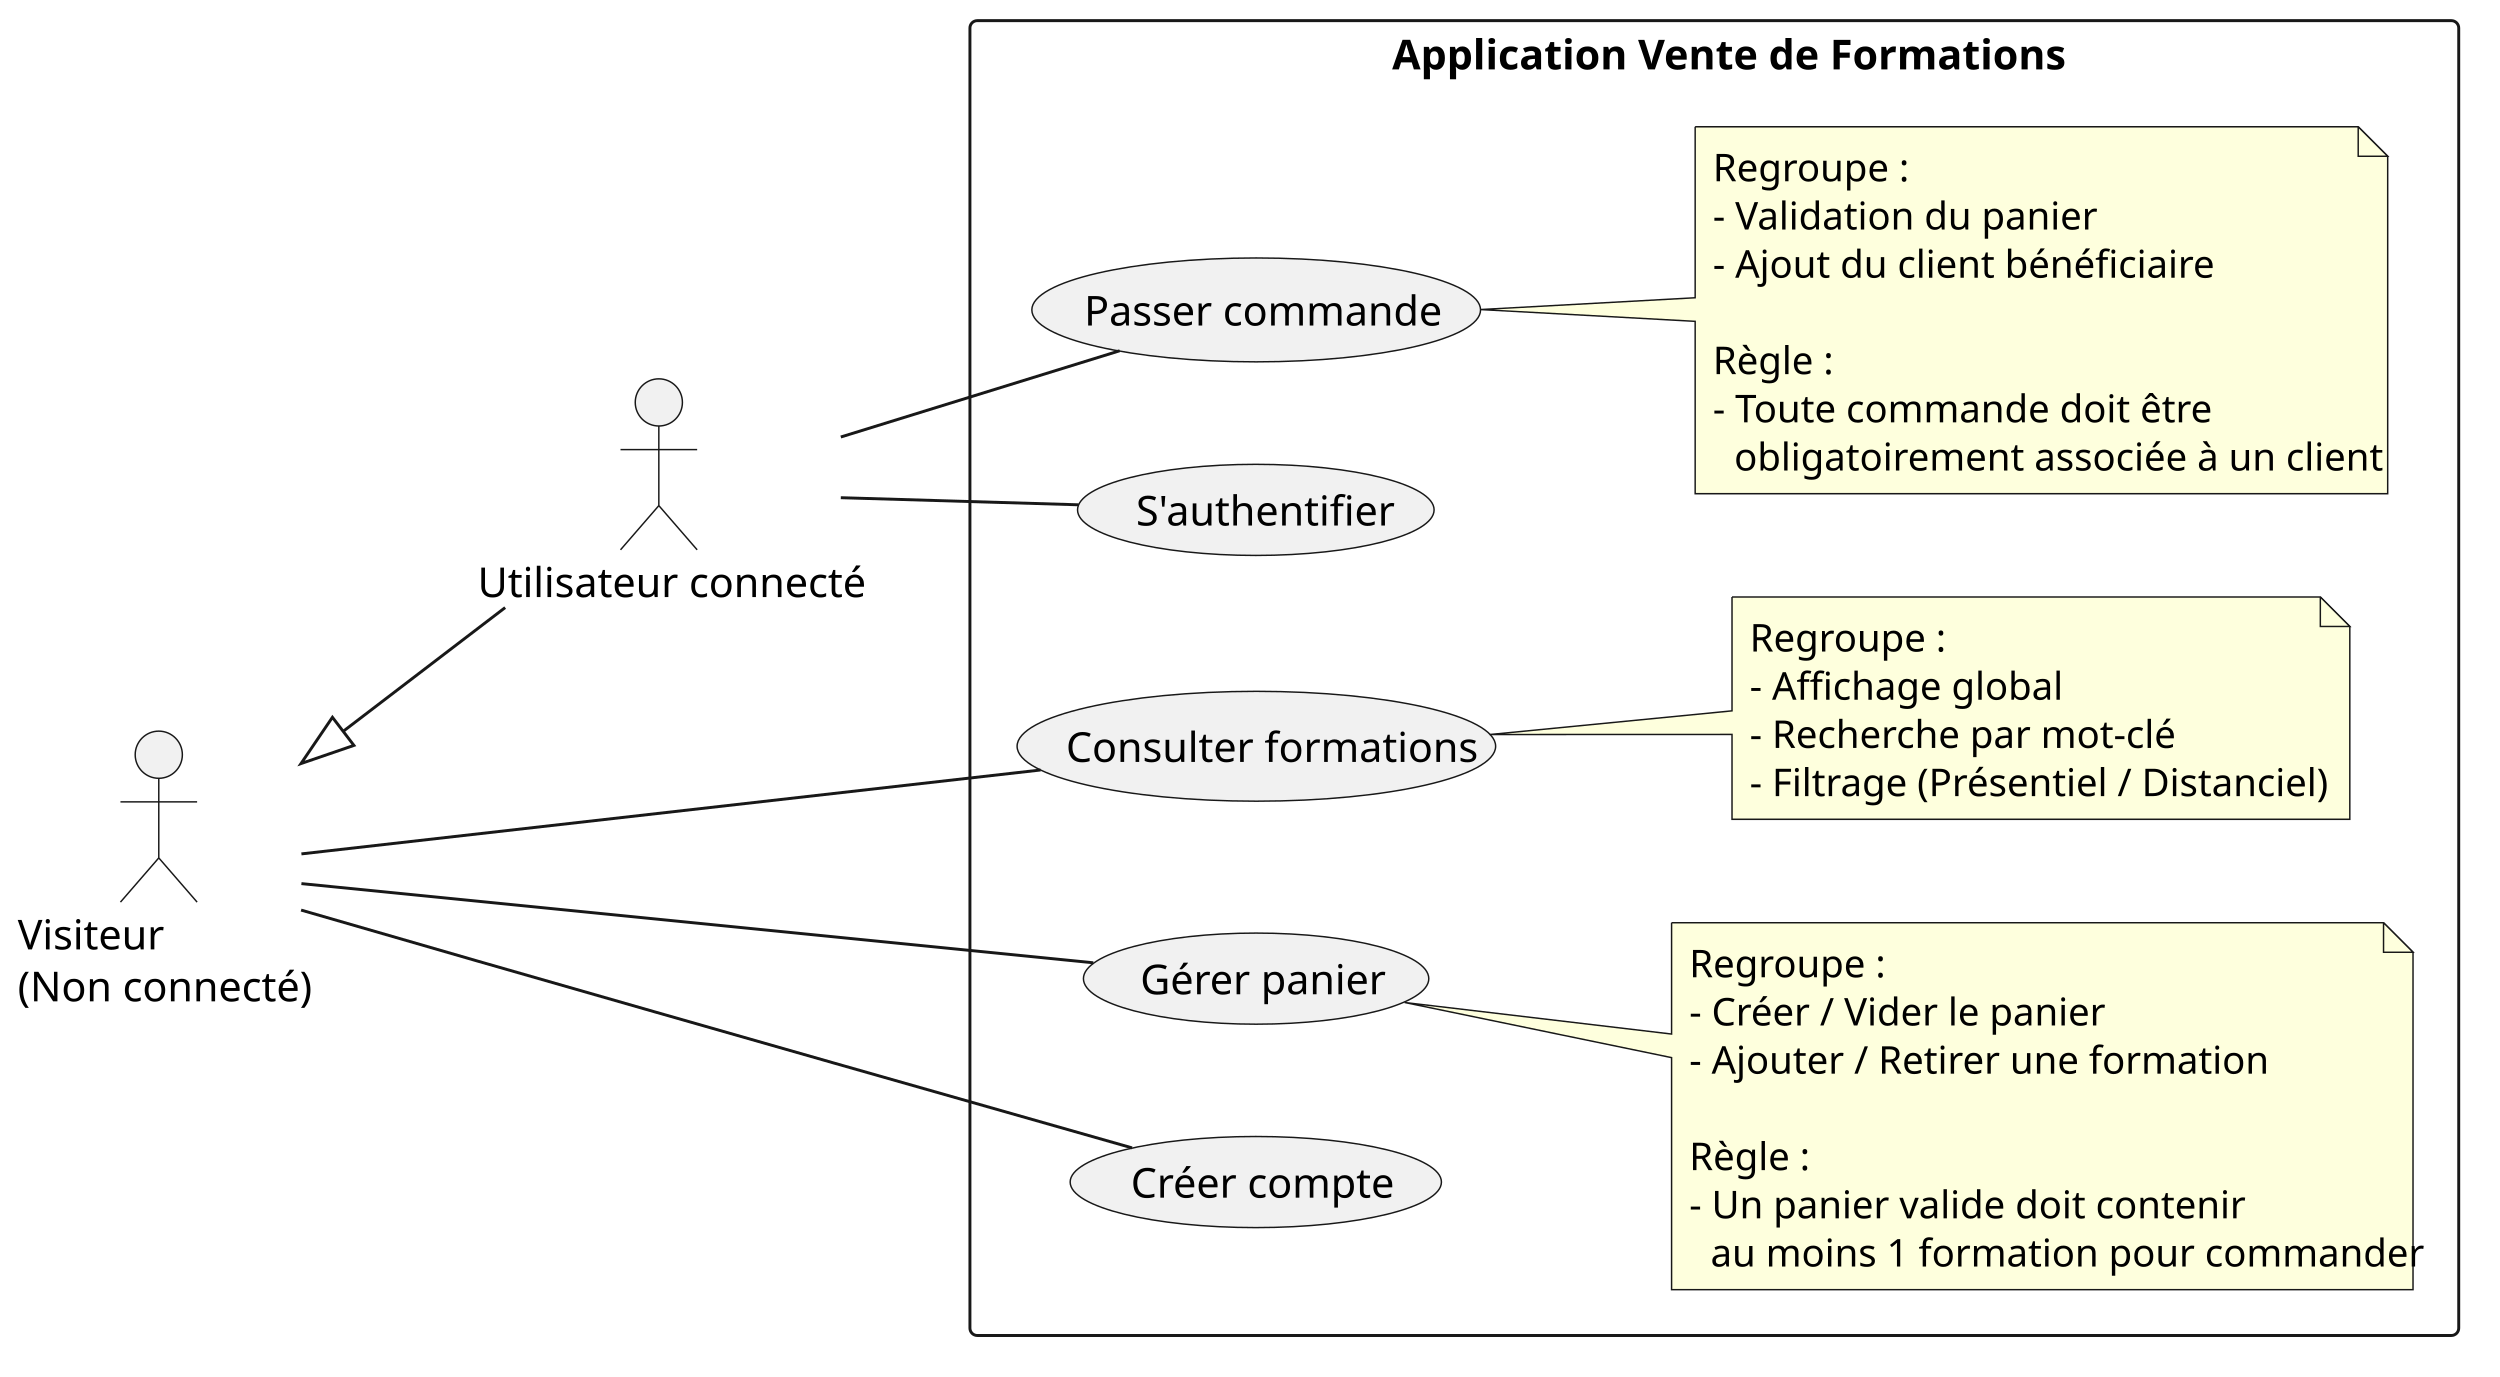
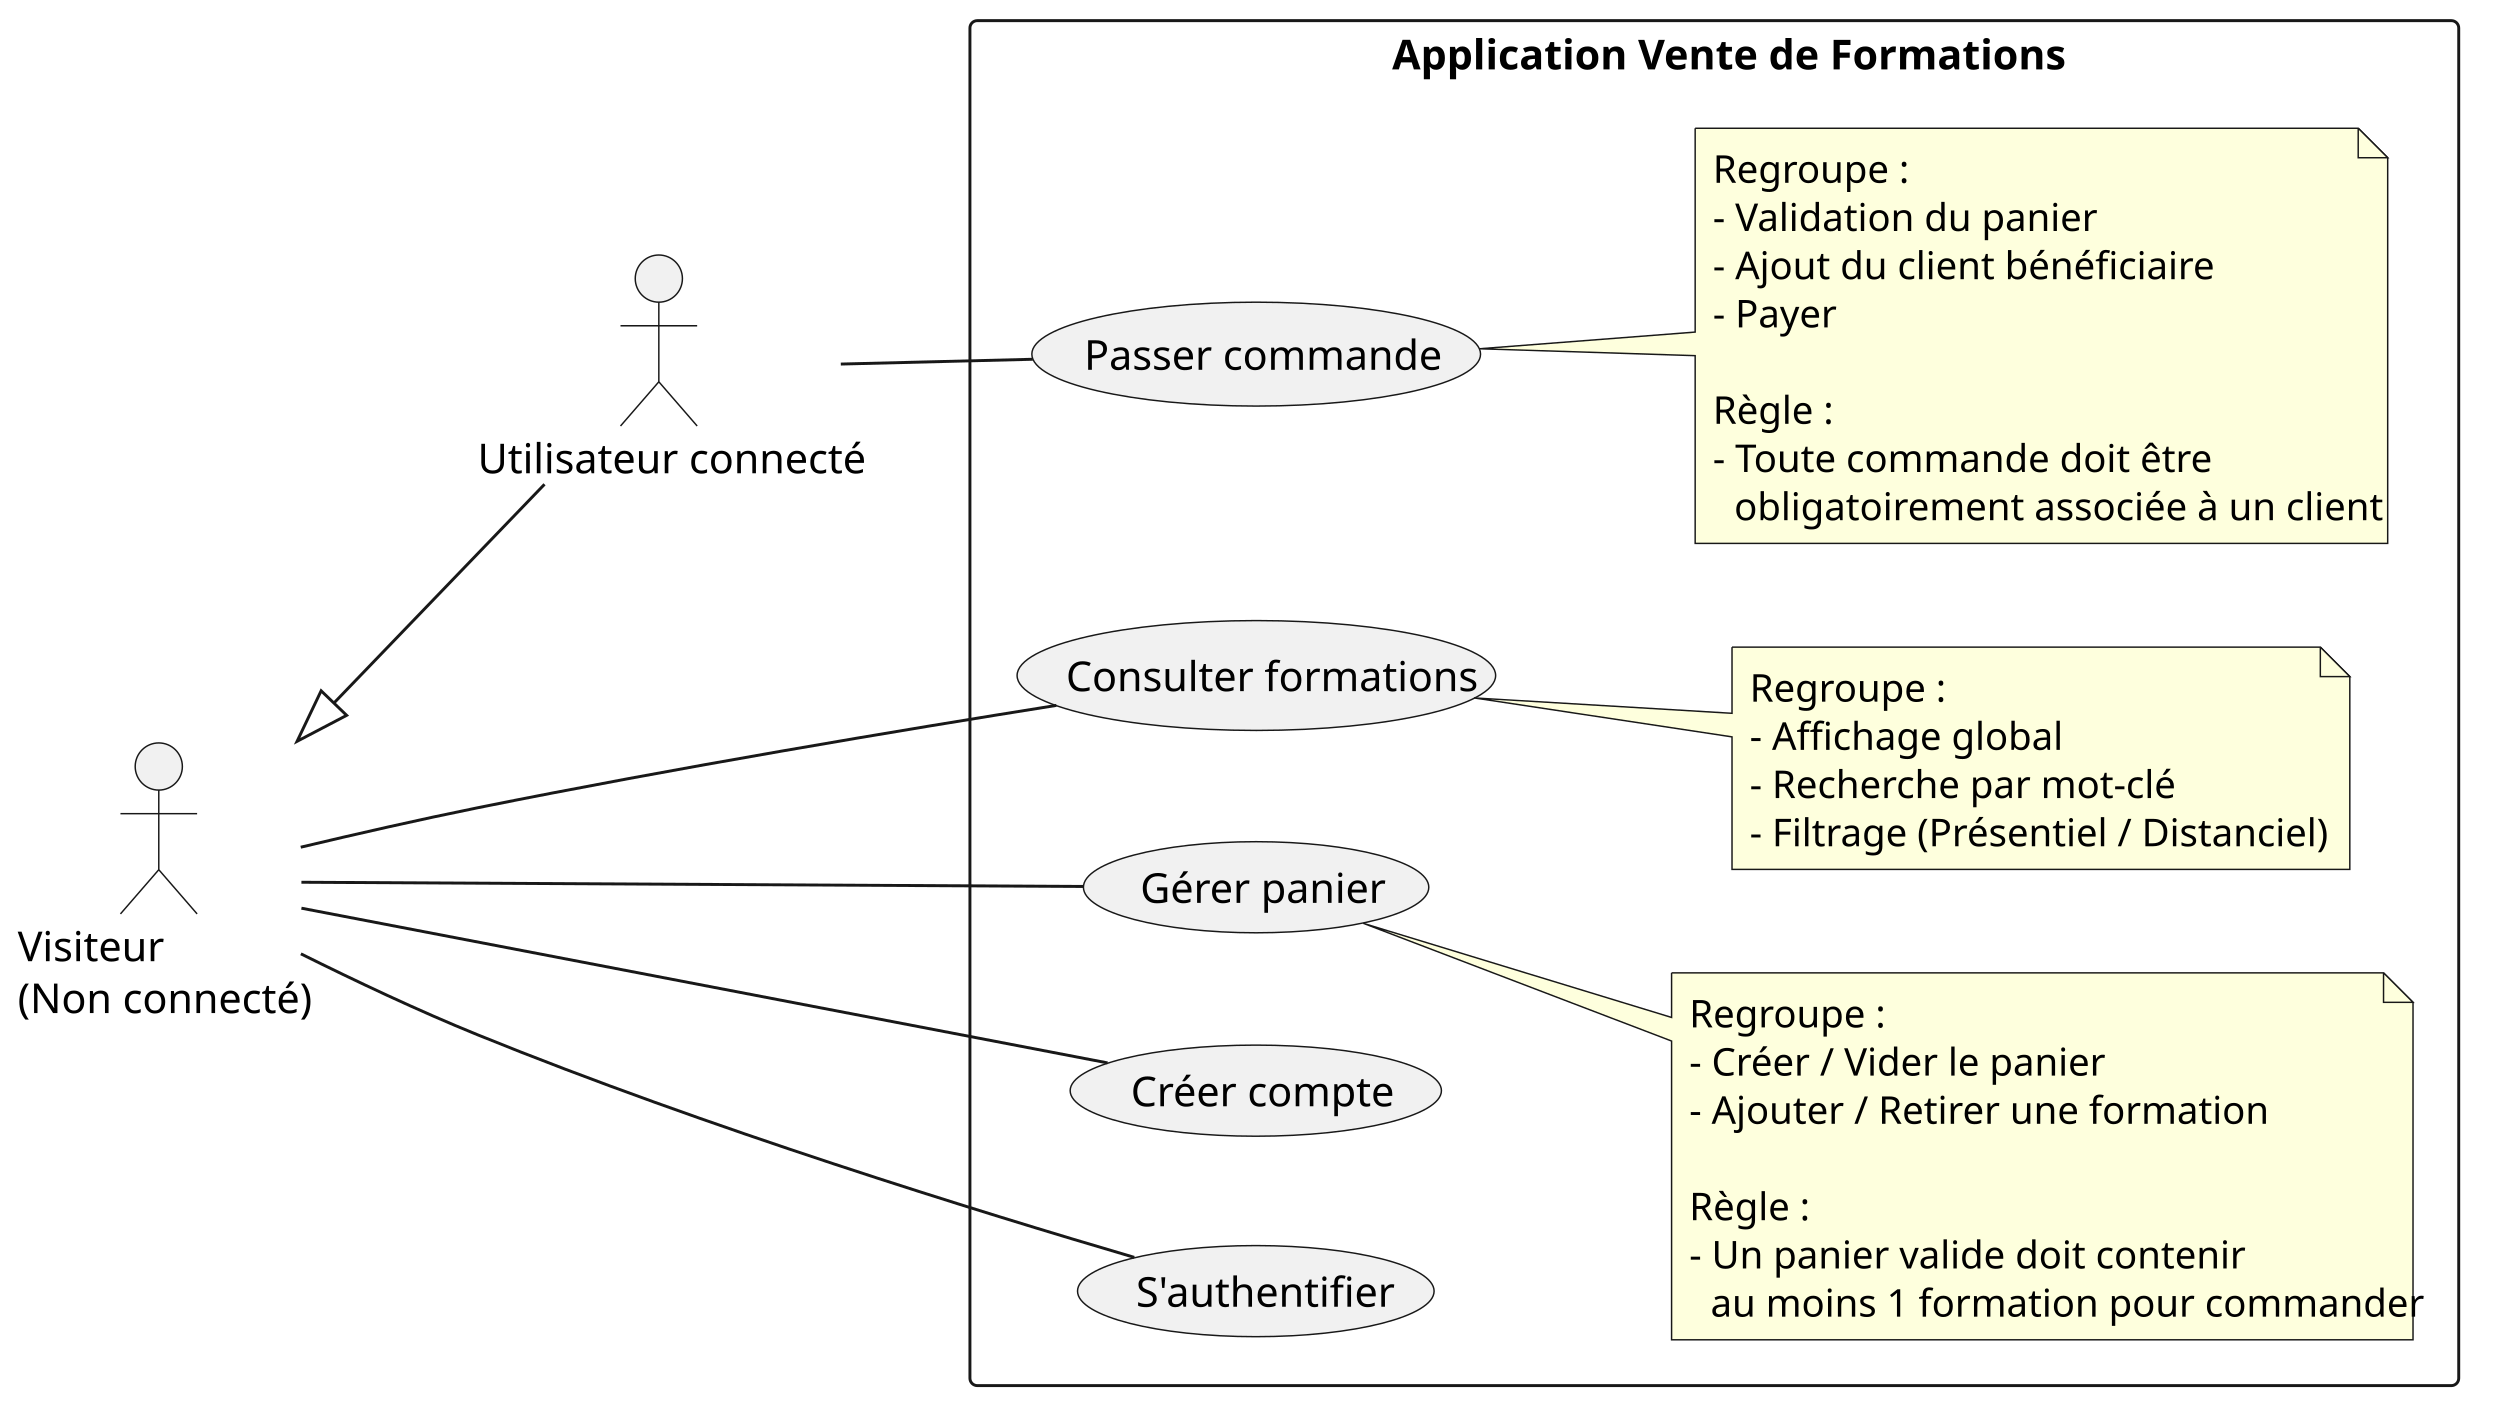
- <svg xmlns="http://www.w3.org/2000/svg" version="1.1" data-diagram-type="DESCRIPTION" style="width:848px;height:467px;background:#FFFFFF;" width="848px" height="467px" viewBox="0 0 848 467" zoomAndPan="magnify" preserveAspectRatio="none" contentStyleType="text/css">
+ <svg xmlns="http://www.w3.org/2000/svg" version="1.1" data-diagram-type="DESCRIPTION" style="width:848px;height:484px;background:#FFFFFF;" width="848px" height="484px" viewBox="0 0 848 484" zoomAndPan="magnify" preserveAspectRatio="none" contentStyleType="text/css">
  <defs />
  <g font-family="sans-serif" lengthAdjust="spacing">
    <g class="cluster" data-qualified-name="Application Vente de Formations" id="ent0004" data-source-line="11">
-       <rect x="329" y="7" width="505" height="446" fill="none" style="stroke:#181818;stroke-width:1;" rx="2.5" ry="2.5" />
-       <text x="472.21" y="23.533" fill="#000" font-size="14" textLength="218.579" font-weight="700">Application Vente de Formations</text>
+       <rect x="329" y="7" width="505" height="463" fill="none" style="stroke:#181818;stroke-width:1;" rx="2.5" ry="2.5" />
+       <text x="472.21" y="23.533" fill="#000" font-size="14" textLength="218.579" font-weight="700">Application
+                 Vente de Formations
+             </text>
    </g>
    <g class="entity" data-qualified-name="Application Vente de Formations.UC_Liste" id="ent0005" data-source-line="13">
-       <ellipse cx="426.16" cy="253.132" rx="81.16" ry="18.632" fill="#F1F1F1" style="stroke:#181818;stroke-width:0.5;" />
-       <text x="361.577" y="258.437" fill="#000" font-size="14" textLength="129.165">Consulter formations</text>
+       <ellipse cx="426.16" cy="229.132" rx="81.16" ry="18.632" fill="#F1F1F1" style="stroke:#181818;stroke-width:0.5;" />
+       <text x="361.577" y="234.437" fill="#000" font-size="14" textLength="129.165">Consulter formations</text>
    </g>
    <g class="entity" data-qualified-name="Application Vente de Formations.GMN6" id="ent0007" data-source-line="15">
-       <path d="M587.5,202.5 L587.5,241.12 L505.29,249.15 L587.5,249.12 L587.5,277.906 A0,0 0 0 0 587.5,277.906 L797.057,277.906 A0,0 0 0 0 797.057,277.906 L797.057,212.5 L787.057,202.5 L587.5,202.5 A0,0 0 0 0 587.5,202.5" style="stroke:#181818;stroke-width:0.5;" fill="#FEFFDD" />
-       <path d="M787.057,202.5 L787.057,212.5 L797.057,212.5 L787.057,202.5" style="stroke:#181818;stroke-width:0.5;" fill="#FEFFDD" />
-       <text x="593.5" y="220.995" fill="#000" font-size="13" textLength="64.321">Regroupe :</text>
-       <text x="593.5" y="237.347" fill="#000" font-size="13" textLength="100.452">- Affichage global</text>
-       <text x="593.5" y="253.698" fill="#000" font-size="13" textLength="139.439">- Recherche par mot-clé</text>
-       <text x="593.5" y="270.05" fill="#000" font-size="13" textLength="188.557">- Filtrage (Présentiel / Distanciel)</text>
+       <path d="M587.5,219.5 L587.5,241.95 L499.98,236.73 L587.5,249.95 L587.5,294.906 A0,0 0 0 0 587.5,294.906 L797.057,294.906 A0,0 0 0 0 797.057,294.906 L797.057,229.5 L787.057,219.5 L587.5,219.5 A0,0 0 0 0 587.5,219.5" style="stroke:#181818;stroke-width:0.5;" fill="#FEFFDD" />
+       <path d="M787.057,219.5 L787.057,229.5 L797.057,229.5 L787.057,219.5" style="stroke:#181818;stroke-width:0.5;" fill="#FEFFDD" />
+       <text x="593.5" y="237.995" fill="#000" font-size="13" textLength="64.321">Regroupe :</text>
+       <text x="593.5" y="254.347" fill="#000" font-size="13" textLength="100.452">- Affichage global</text>
+       <text x="593.5" y="270.698" fill="#000" font-size="13" textLength="139.439">- Recherche par mot-clé</text>
+       <text x="593.5" y="287.05" fill="#000" font-size="13" textLength="188.557">- Filtrage (Présentiel /
+                 Distanciel)
+             </text>
    </g>
    <g class="entity" data-qualified-name="Application Vente de Formations.UC_Panier" id="ent0009" data-source-line="21">
-       <ellipse cx="426.073" cy="331.952" rx="58.573" ry="15.452" fill="#F1F1F1" style="stroke:#181818;stroke-width:0.5;" />
-       <text x="386.777" y="337.256" fill="#000" font-size="14" textLength="78.593">Gérer panier</text>
+       <ellipse cx="426.073" cy="300.952" rx="58.573" ry="15.452" fill="#F1F1F1" style="stroke:#181818;stroke-width:0.5;" />
+       <text x="386.777" y="306.256" fill="#000" font-size="14" textLength="78.593">Gérer panier</text>
    </g>
    <g class="entity" data-qualified-name="Application Vente de Formations.GMN10" id="ent0011" data-source-line="23">
-       <path d="M567,313 L567,350.75 L476.44,340.04 L567,358.75 L567,437.461 A0,0 0 0 0 567,437.461 L818.496,437.461 A0,0 0 0 0 818.496,437.461 L818.496,323 L808.496,313 L567,313 A0,0 0 0 0 567,313" style="stroke:#181818;stroke-width:0.5;" fill="#FEFFDD" />
-       <path d="M808.496,313 L808.496,323 L818.496,323 L808.496,313" style="stroke:#181818;stroke-width:0.5;" fill="#FEFFDD" />
-       <text x="573" y="331.495" fill="#000" font-size="13" textLength="64.321">Regroupe :</text>
-       <text x="573" y="347.847" fill="#000" font-size="13" textLength="135.11">- Créer / Vider le panier</text>
-       <text x="573" y="364.198" fill="#000" font-size="13" textLength="182.076">- Ajouter / Retirer une formation</text>
-       <text x="573" y="380.55" fill="#000" font-size="13"> </text>
-       <text x="573" y="396.901" fill="#000" font-size="13" textLength="41.19">Règle :</text>
-       <text x="573" y="413.253" fill="#000" font-size="13" textLength="176.319">- Un panier valide doit contenir</text>
-       <text x="580.224" y="429.604" fill="#000" font-size="13" textLength="223.272">au moins 1 formation pour commander</text>
+       <path d="M567,330 L567,345.12 L462.4,313.18 L567,353.12 L567,454.461 A0,0 0 0 0 567,454.461 L818.496,454.461 A0,0 0 0 0 818.496,454.461 L818.496,340 L808.496,330 L567,330 A0,0 0 0 0 567,330" style="stroke:#181818;stroke-width:0.5;" fill="#FEFFDD" />
+       <path d="M808.496,330 L808.496,340 L818.496,340 L808.496,330" style="stroke:#181818;stroke-width:0.5;" fill="#FEFFDD" />
+       <text x="573" y="348.495" fill="#000" font-size="13" textLength="64.321">Regroupe :</text>
+       <text x="573" y="364.847" fill="#000" font-size="13" textLength="135.11">- Créer / Vider le panier</text>
+       <text x="573" y="381.198" fill="#000" font-size="13" textLength="182.076">- Ajouter / Retirer une
+                 formation
+             </text>
+       <text x="573" y="397.55" fill="#000" font-size="13"> </text>
+       <text x="573" y="413.901" fill="#000" font-size="13" textLength="41.19">Règle :</text>
+       <text x="573" y="430.253" fill="#000" font-size="13" textLength="176.319">- Un panier valide doit contenir
+             </text>
+       <text x="580.224" y="446.604" fill="#000" font-size="13" textLength="223.272">au moins 1 formation pour
+                 commander
+             </text>
    </g>
    <g class="entity" data-qualified-name="Application Vente de Formations.UC_Creer" id="ent0013" data-source-line="32">
-       <ellipse cx="425.967" cy="400.952" rx="62.967" ry="15.452" fill="#F1F1F1" style="stroke:#181818;stroke-width:0.5;" />
-       <text x="383.564" y="406.256" fill="#000" font-size="14" textLength="84.807">Créer compte</text>
+       <ellipse cx="425.967" cy="369.952" rx="62.967" ry="15.452" fill="#F1F1F1" style="stroke:#181818;stroke-width:0.5;" />
+       <text x="383.564" y="375.256" fill="#000" font-size="14" textLength="84.807">Créer compte</text>
    </g>
    <g class="entity" data-qualified-name="Application Vente de Formations.UC_Authentification" id="ent0014" data-source-line="33">
-       <ellipse cx="425.973" cy="172.952" rx="60.473" ry="15.452" fill="#F1F1F1" style="stroke:#181818;stroke-width:0.5;" />
-       <text x="385.333" y="178.256" fill="#000" font-size="14" textLength="81.279">S'authentifier</text>
+       <ellipse cx="425.973" cy="437.952" rx="60.473" ry="15.452" fill="#F1F1F1" style="stroke:#181818;stroke-width:0.5;" />
+       <text x="385.333" y="443.256" fill="#000" font-size="14" textLength="81.279">S'authentifier</text>
    </g>
    <g class="entity" data-qualified-name="Application Vente de Formations.UC_Commande" id="ent0015" data-source-line="35">
-       <ellipse cx="426.101" cy="105.12" rx="76.101" ry="17.62" fill="#F1F1F1" style="stroke:#181818;stroke-width:0.5;" />
-       <text x="367.743" y="110.425" fill="#000" font-size="14" textLength="116.717">Passer commande</text>
+       <ellipse cx="426.101" cy="120.12" rx="76.101" ry="17.62" fill="#F1F1F1" style="stroke:#181818;stroke-width:0.5;" />
+       <text x="367.743" y="125.425" fill="#000" font-size="14" textLength="116.717">Passer commande</text>
    </g>
    <g class="entity" data-qualified-name="Application Vente de Formations.GMN16" id="ent0017" data-source-line="37">
-       <path d="M575,43 L575,101 L502.09,105 L575,109 L575,167.461 A0,0 0 0 0 575,167.461 L809.903,167.461 A0,0 0 0 0 809.903,167.461 L809.903,53 L799.903,43 L575,43 A0,0 0 0 0 575,43" style="stroke:#181818;stroke-width:0.5;" fill="#FEFFDD" />
-       <path d="M799.903,43 L799.903,53 L809.903,53 L799.903,43" style="stroke:#181818;stroke-width:0.5;" fill="#FEFFDD" />
-       <text x="581" y="61.495" fill="#000" font-size="13" textLength="64.321">Regroupe :</text>
-       <text x="581" y="77.847" fill="#000" font-size="13" textLength="122.859">- Validation du panier</text>
-       <text x="581" y="94.198" fill="#000" font-size="13" textLength="159.701">- Ajout du client bénéficiaire</text>
-       <text x="581" y="110.55" fill="#000" font-size="13"> </text>
-       <text x="581" y="126.901" fill="#000" font-size="13" textLength="41.19">Règle :</text>
-       <text x="581" y="143.253" fill="#000" font-size="13" textLength="159.688">- Toute commande doit être</text>
-       <text x="588.224" y="159.604" fill="#000" font-size="13" textLength="206.68">obligatoirement associée à un client</text>
+       <path d="M575,43.5 L575,112.64 L501.73,118.3 L575,120.64 L575,184.313 A0,0 0 0 0 575,184.313 L809.903,184.313 A0,0 0 0 0 809.903,184.313 L809.903,53.5 L799.903,43.5 L575,43.5 A0,0 0 0 0 575,43.5" style="stroke:#181818;stroke-width:0.5;" fill="#FEFFDD" />
+       <path d="M799.903,43.5 L799.903,53.5 L809.903,53.5 L799.903,43.5" style="stroke:#181818;stroke-width:0.5;" fill="#FEFFDD" />
+       <text x="581" y="61.995" fill="#000" font-size="13" textLength="64.321">Regroupe :</text>
+       <text x="581" y="78.347" fill="#000" font-size="13" textLength="122.859">- Validation du panier</text>
+       <text x="581" y="94.698" fill="#000" font-size="13" textLength="159.701">- Ajout du client bénéficiaire
+             </text>
+       <text x="581" y="111.05" fill="#000" font-size="13" textLength="41.901">- Payer</text>
+       <text x="581" y="127.401" fill="#000" font-size="13"> </text>
+       <text x="581" y="143.753" fill="#000" font-size="13" textLength="41.19">Règle :</text>
+       <text x="581" y="160.104" fill="#000" font-size="13" textLength="159.688">- Toute commande doit être</text>
+       <text x="588.224" y="176.456" fill="#000" font-size="13" textLength="206.68">obligatoirement associée à un
+                 client
+             </text>
    </g>
    <g class="entity" data-qualified-name="visiteur" id="ent0001" data-source-line="4">
-       <ellipse cx="53.858" cy="256" rx="8" ry="8" fill="#F1F1F1" style="stroke:#181818;stroke-width:0.5;" />
-       <path d="M53.858,264 L53.858,291 M40.858,272 L66.858,272 M53.858,291 L40.858,306 M53.858,291 L66.858,306" style="stroke:#181818;stroke-width:0.5;" fill="none" />
-       <text x="6" y="322.033" fill="#000" font-size="14" textLength="46.683">Visiteur</text>
-       <text x="6" y="339.643" fill="#000" font-size="14" textLength="95.717">(Non connecté)</text>
+       <ellipse cx="53.858" cy="260" rx="8" ry="8" fill="#F1F1F1" style="stroke:#181818;stroke-width:0.5;" />
+       <path d="M53.858,268 L53.858,295 M40.858,276 L66.858,276 M53.858,295 L40.858,310 M53.858,295 L66.858,310" style="stroke:#181818;stroke-width:0.5;" fill="none" />
+       <text x="6" y="326.033" fill="#000" font-size="14" textLength="46.683">Visiteur</text>
+       <text x="6" y="343.643" fill="#000" font-size="14" textLength="95.717">(Non connecté)</text>
    </g>
    <g class="entity" data-qualified-name="utilisateur" id="ent0002" data-source-line="5">
-       <ellipse cx="223.476" cy="136.5" rx="8" ry="8" fill="#F1F1F1" style="stroke:#181818;stroke-width:0.5;" />
-       <path d="M223.476,144.5 L223.476,171.5 M210.476,152.5 L236.476,152.5 M223.476,171.5 L210.476,186.5 M223.476,171.5 L236.476,186.5" style="stroke:#181818;stroke-width:0.5;" fill="none" />
-       <text x="162" y="202.533" fill="#000" font-size="14" textLength="122.951">Utilisateur connecté</text>
+       <ellipse cx="223.476" cy="94.5" rx="8" ry="8" fill="#F1F1F1" style="stroke:#181818;stroke-width:0.5;" />
+       <path d="M223.476,102.5 L223.476,129.5 M210.476,110.5 L236.476,110.5 M223.476,129.5 L210.476,144.5 M223.476,129.5 L236.476,144.5" style="stroke:#181818;stroke-width:0.5;" fill="none" />
+       <text x="162" y="160.533" fill="#000" font-size="14" textLength="122.951">Utilisateur connecté</text>
    </g>
    <g class="link" data-entity-1="ent0001" data-entity-2="ent0002" id="lnk3" data-source-line="8" data-link-type="extension">
-       <path d="M116.402,248.071 C137.982,231.581 149.3,222.94 171.35,206.09" style="stroke:#181818;stroke-width:1;" fill="none" id="visiteur-backto-utilisateur" />
-       <polygon points="102.1,259,120.045,252.839,112.759,243.304,102.1,259" fill="none" style="stroke:#181818;stroke-width:1;stroke-linejoin:miter;stroke-miterlimit:10;" />
+       <path d="M113.254,238.483 C139.604,211.113 159.83,190.11 184.7,164.27" style="stroke:#181818;stroke-width:1;" fill="none" id="visiteur-backto-utilisateur" />
+       <polygon points="100.77,251.45,117.576,242.644,108.932,234.321,100.77,251.45" fill="none" style="stroke:#181818;stroke-width:1;stroke-linejoin:miter;stroke-miterlimit:10;" />
    </g>
-     <g class="link" data-entity-1="ent0001" data-entity-2="ent0005" id="lnk19" data-source-line="49" data-link-type="association">
-       <path d="M102.24,289.64 C165.65,282.44 278.89,269.59 352.96,261.18" style="stroke:#181818;stroke-width:1;" fill="none" id="visiteur-UC_Liste" />
+     <g class="link" data-entity-1="ent0001" data-entity-2="ent0005" id="lnk19" data-source-line="50" data-link-type="association">
+       <path d="M102.01,287.37 C120.63,282.94 142.27,277.99 162,274 C228.52,260.55 305.03,247.76 358.32,239.27" style="stroke:#181818;stroke-width:1;" fill="none" id="visiteur-UC_Liste" />
    </g>
-     <g class="link" data-entity-1="ent0001" data-entity-2="ent0009" id="lnk20" data-source-line="50" data-link-type="association">
-       <path d="M102.24,299.72 C171.01,306.6 298.37,319.34 370.85,326.58" style="stroke:#181818;stroke-width:1;" fill="none" id="visiteur-UC_Panier" />
+     <g class="link" data-entity-1="ent0001" data-entity-2="ent0009" id="lnk20" data-source-line="51" data-link-type="association">
+       <path d="M102.24,299.26 C169.94,299.62 294.42,300.29 367.42,300.69" style="stroke:#181818;stroke-width:1;" fill="none" id="visiteur-UC_Panier" />
    </g>
-     <g class="link" data-entity-1="ent0001" data-entity-2="ent0013" id="lnk21" data-source-line="51" data-link-type="association">
-       <path d="M102.13,308.7 C120.77,314.11 142.39,320.36 162,326 C240.49,348.56 332.23,374.66 383.99,389.36" style="stroke:#181818;stroke-width:1;" fill="none" id="visiteur-UC_Creer" />
+     <g class="link" data-entity-1="ent0001" data-entity-2="ent0013" id="lnk21" data-source-line="52" data-link-type="association">
+       <path d="M102.24,308.06 C172.57,321.56 304.18,346.82 375.69,360.54" style="stroke:#181818;stroke-width:1;" fill="none" id="visiteur-UC_Creer" />
    </g>
-     <g class="link" data-entity-1="ent0002" data-entity-2="ent0014" id="lnk22" data-source-line="53" data-link-type="association">
-       <path d="M285.2,168.82 C310.79,169.58 340.47,170.47 365.88,171.23" style="stroke:#181818;stroke-width:1;" fill="none" id="utilisateur-UC_Authentification" />
+     <g class="link" data-entity-1="ent0001" data-entity-2="ent0014" id="lnk22" data-source-line="53" data-link-type="association">
+       <path d="M102.06,323.54 C120.5,332.72 142,342.88 162,351 C239.3,382.41 332.63,411.2 384.75,426.5" style="stroke:#181818;stroke-width:1;" fill="none" id="visiteur-UC_Authentification" />
    </g>
-     <g class="link" data-entity-1="ent0002" data-entity-2="ent0015" id="lnk23" data-source-line="54" data-link-type="association">
-       <path d="M285.2,148.23 C315.63,138.82 351.85,127.62 379.79,118.98" style="stroke:#181818;stroke-width:1;" fill="none" id="utilisateur-UC_Commande" />
+     <g class="link" data-entity-1="ent0002" data-entity-2="ent0015" id="lnk23" data-source-line="55" data-link-type="association">
+       <path d="M285.2,123.49 C305.72,122.97 328.86,122.4 350.33,121.86" style="stroke:#181818;stroke-width:1;" fill="none" id="utilisateur-UC_Commande" />
    </g>
  </g>
</svg>
